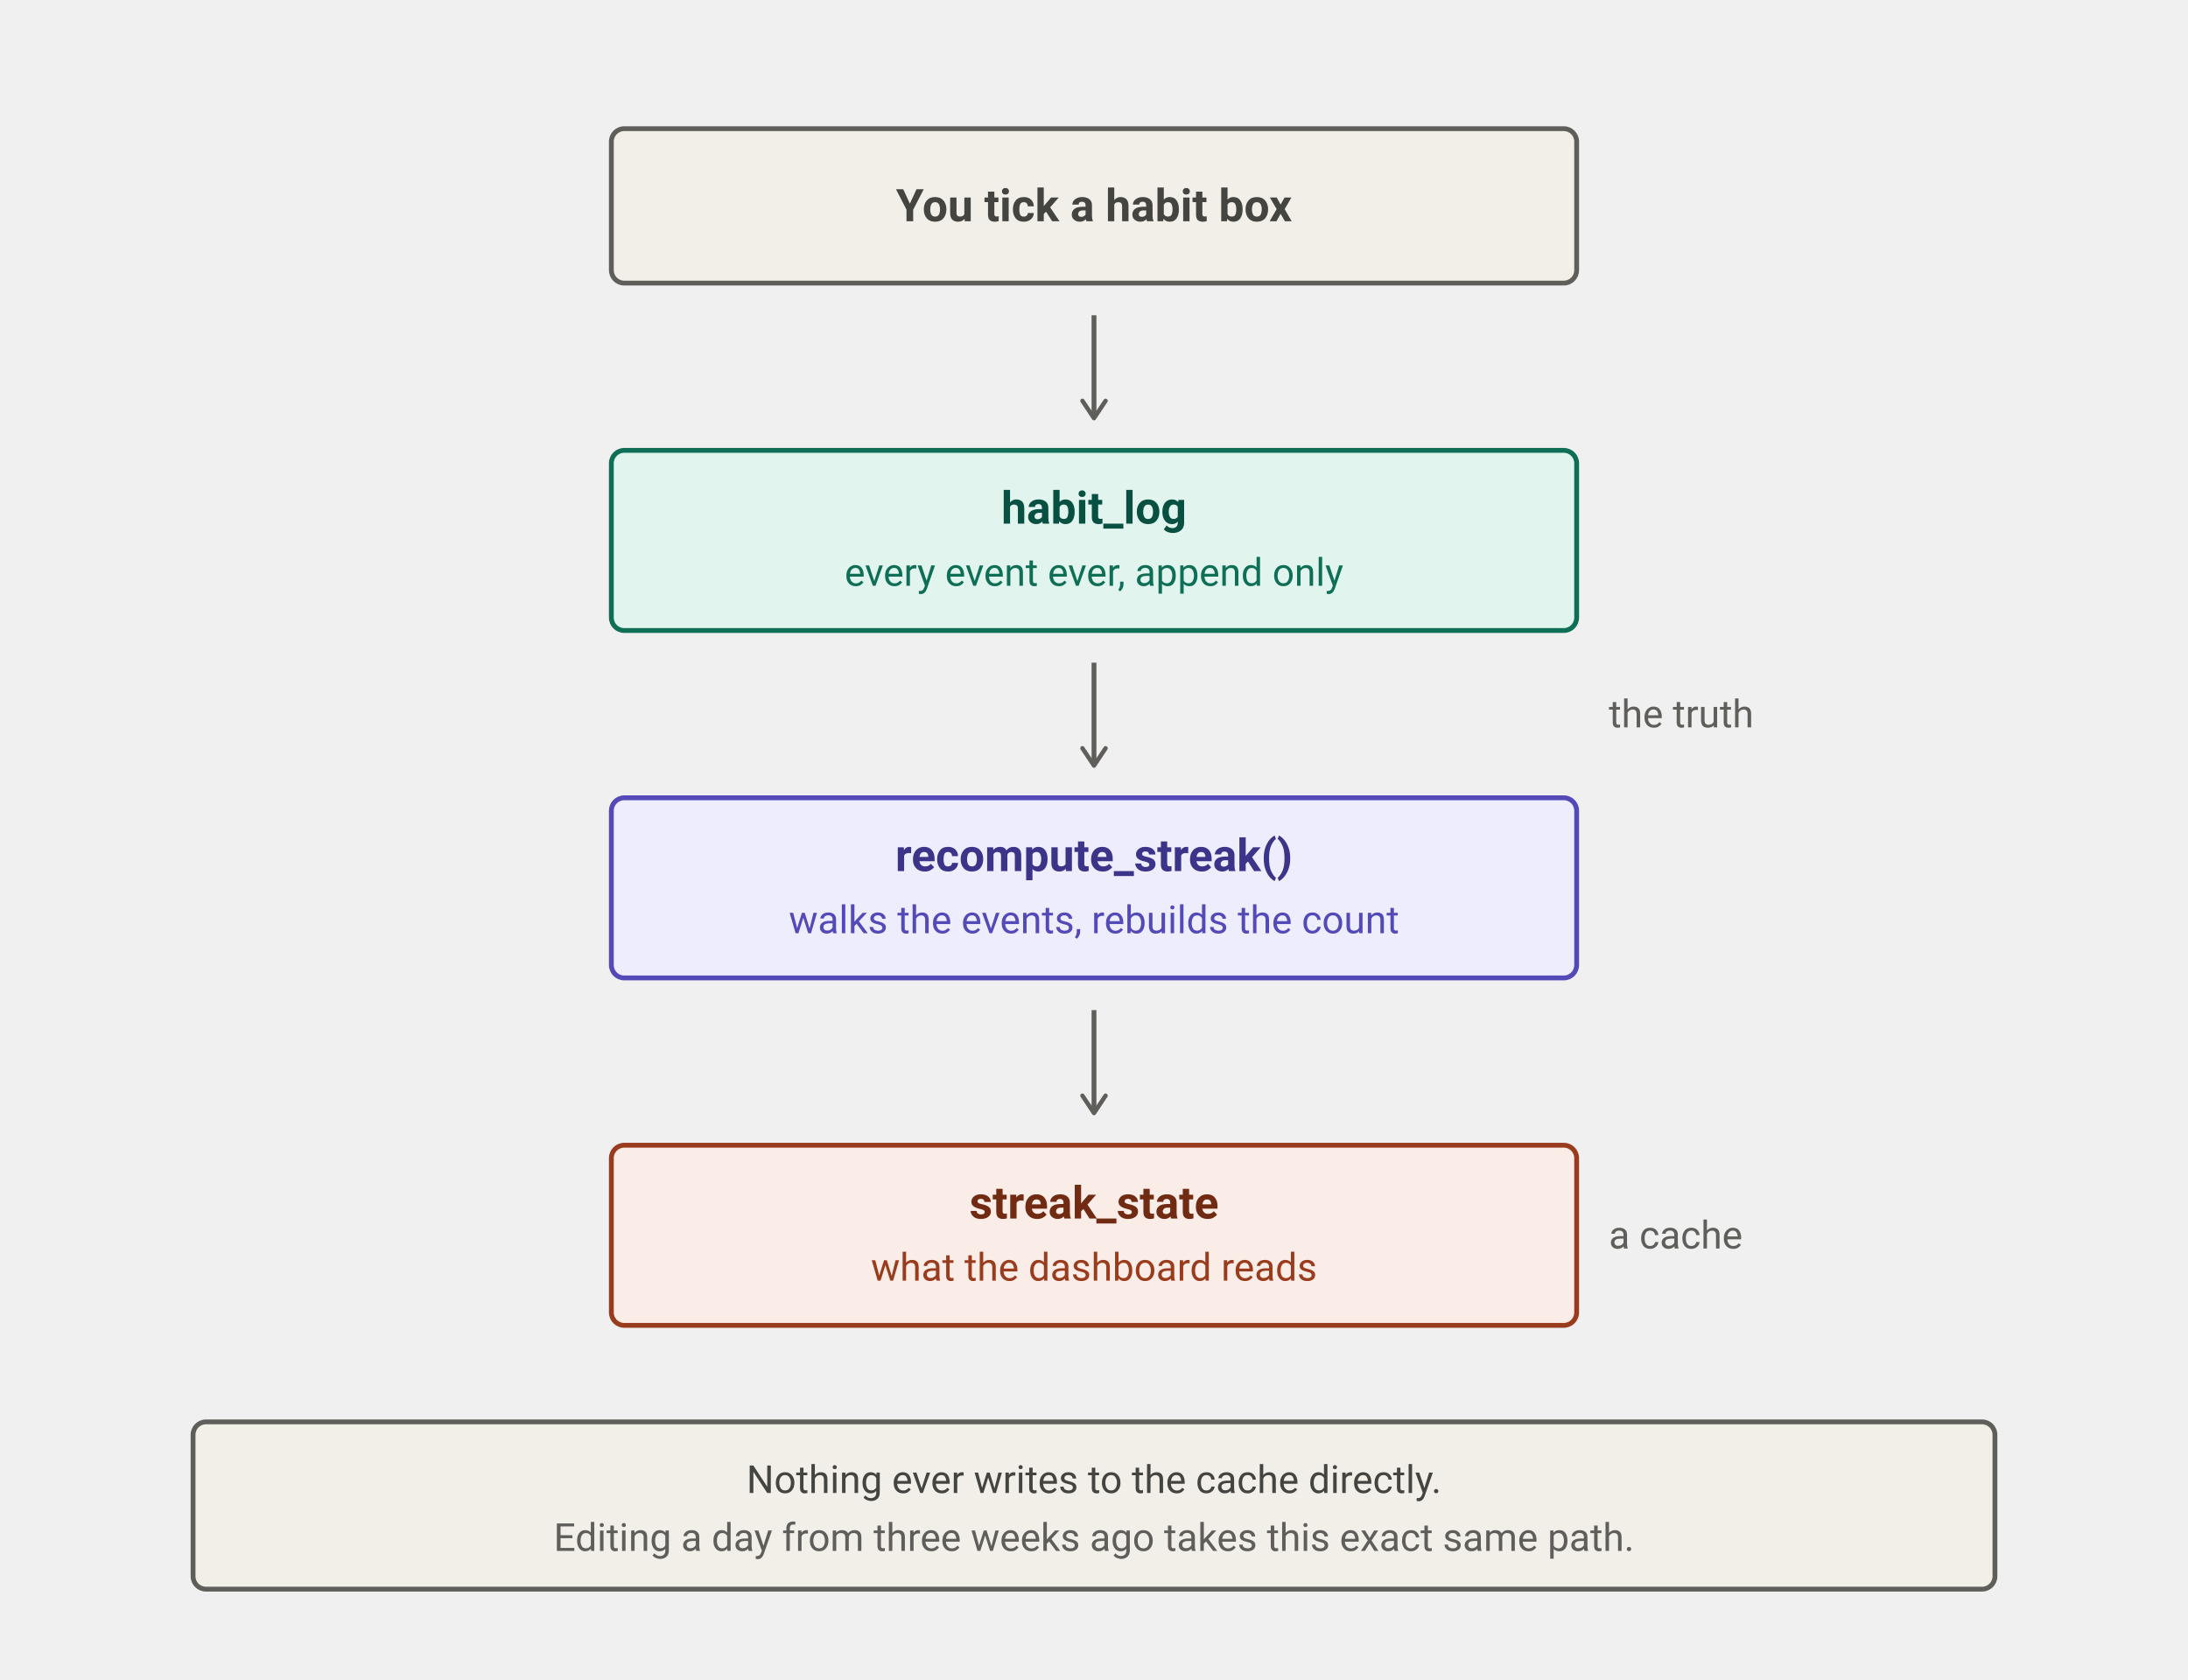
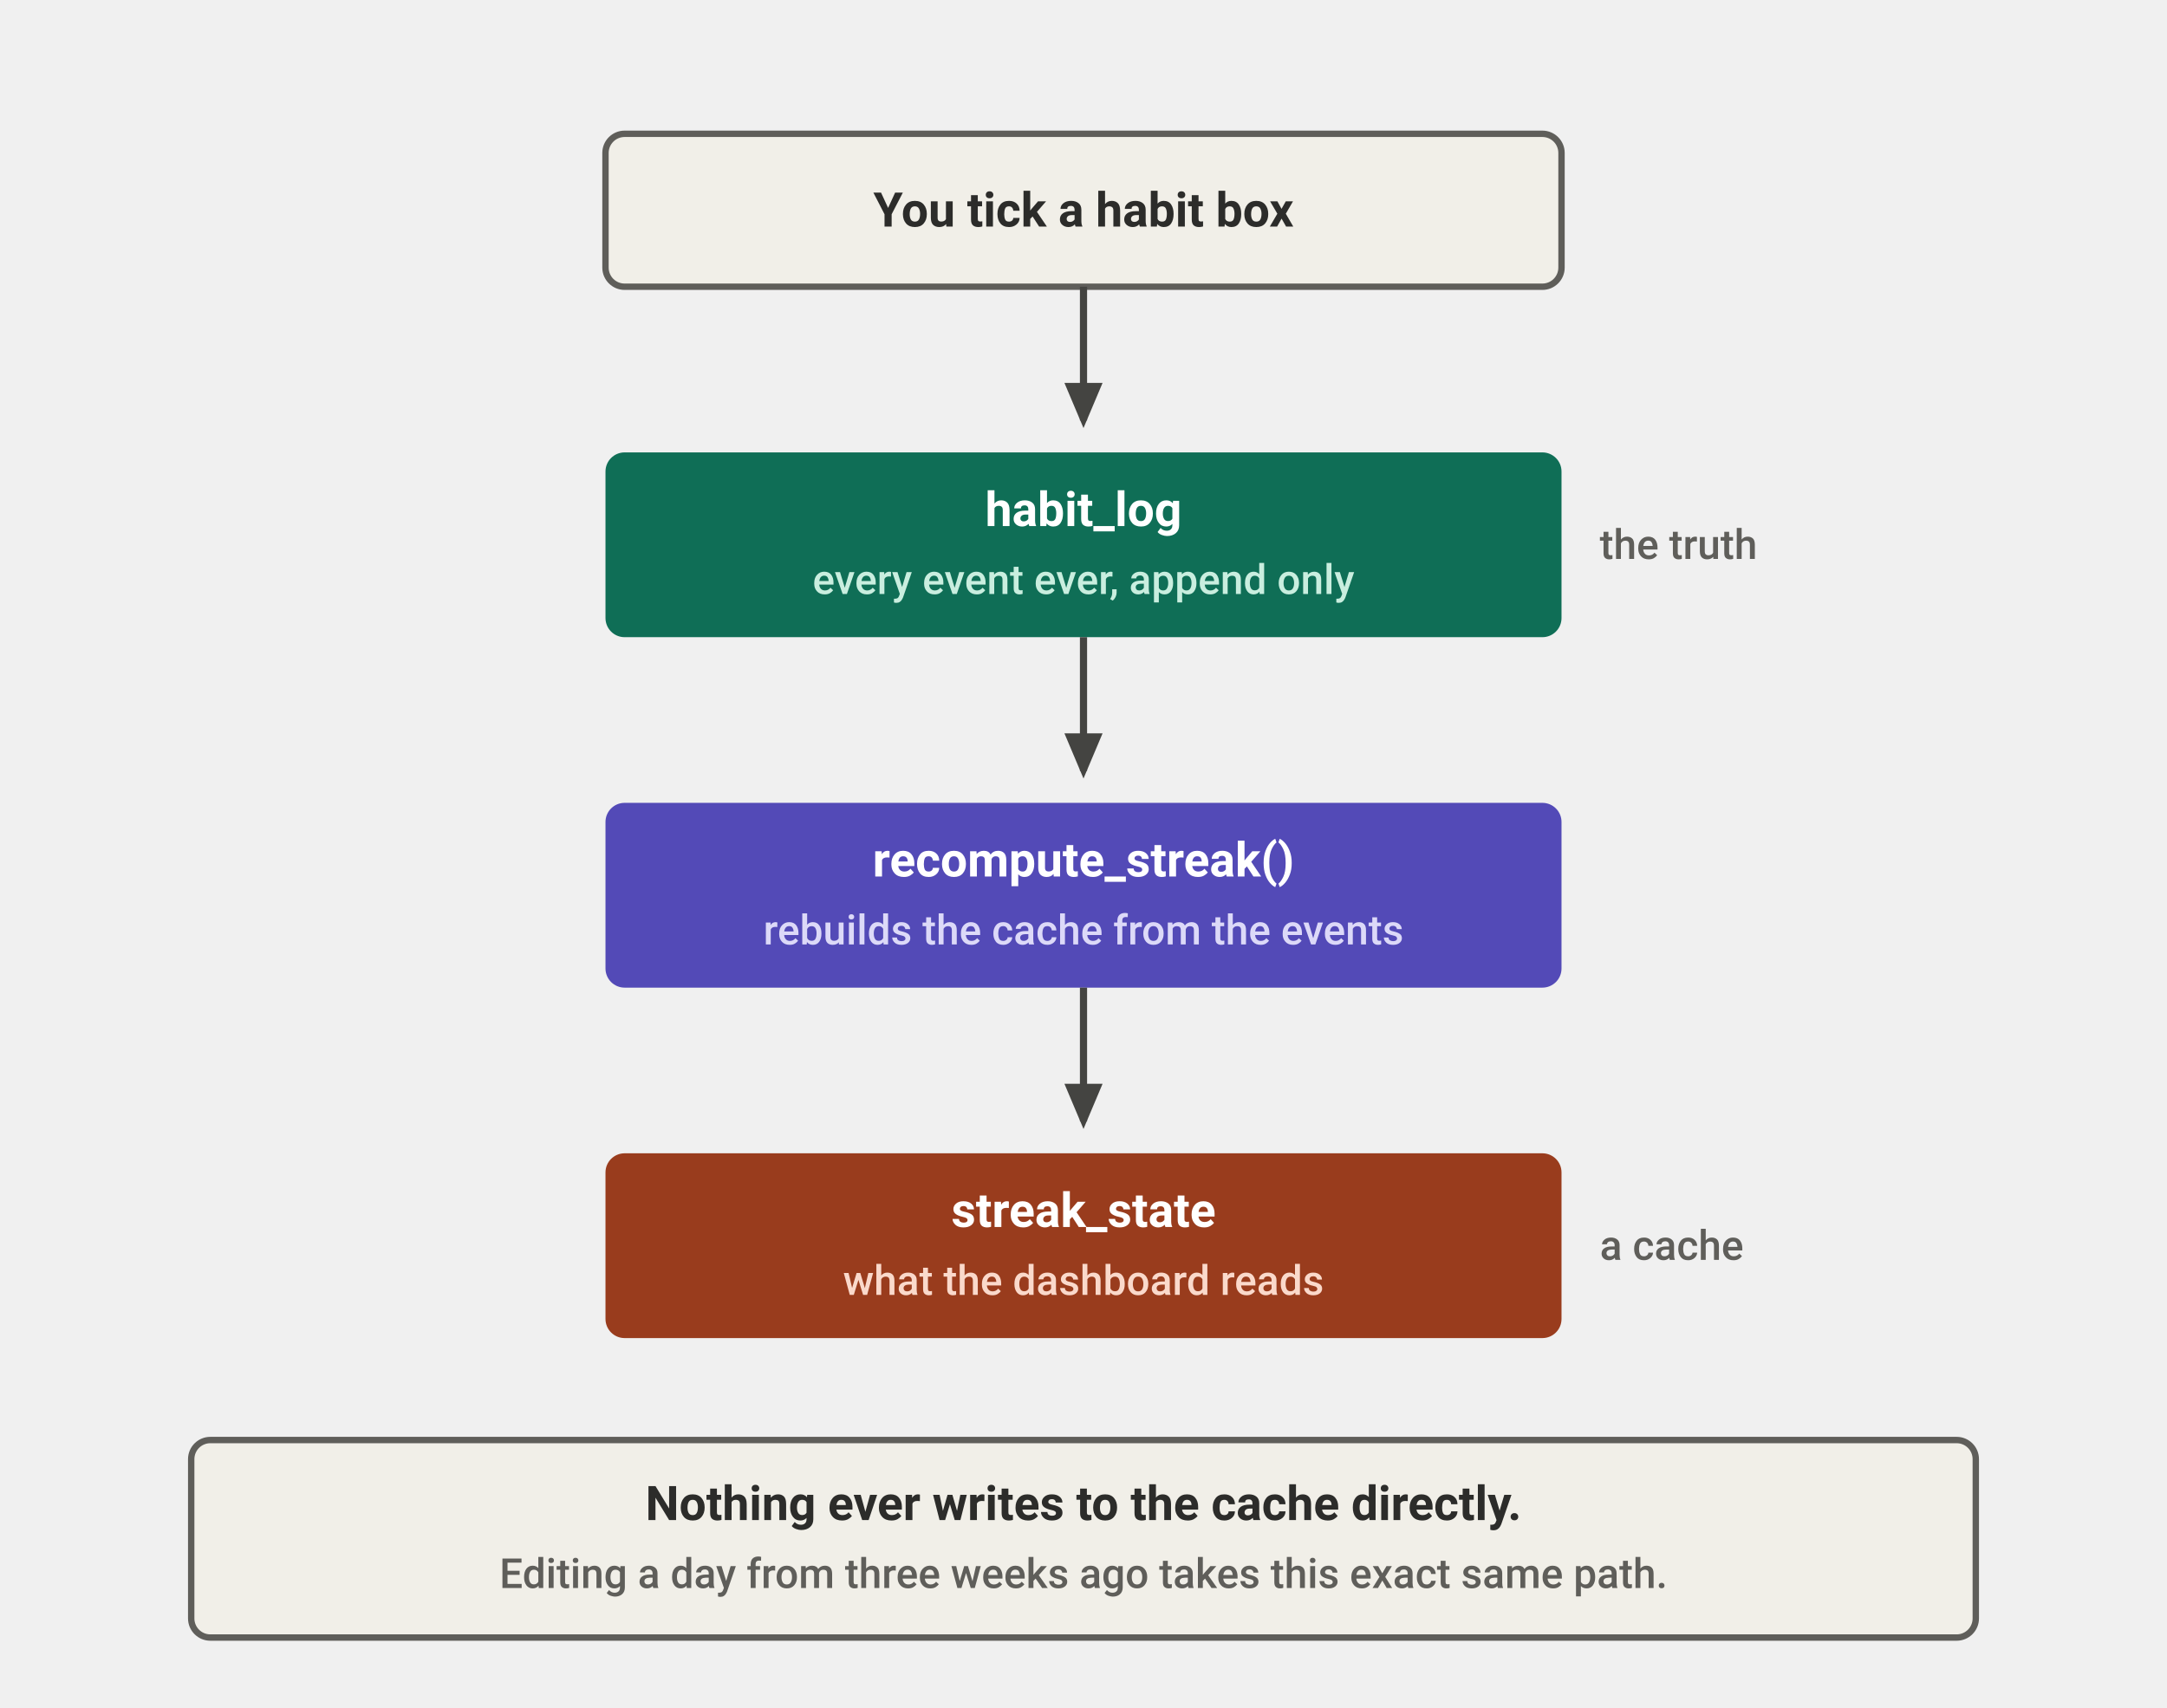
- <svg xmlns="http://www.w3.org/2000/svg" width="680" height="522" viewBox="0 0 680 522" role="img" aria-labelledby="ti de">
+ <svg xmlns="http://www.w3.org/2000/svg" width="680" height="536" viewBox="0 0 680 536" role="img" aria-labelledby="ti de">
  <style>
text{font-family:-apple-system,BlinkMacSystemFont,'Segoe UI',Roboto,Helvetica,Arial,sans-serif;dominant-baseline:central}
- .t{font-size:14px;font-weight:600}
- .s{font-size:12px;font-weight:400}
- .b{fill:none;stroke-width:1.5}
+ .t{font-size:15px;font-weight:700}
+ .s{font-size:13px;font-weight:500}
+ .h{font-size:16px;font-weight:700}
</style>
  <defs>
-     <marker id="a" viewBox="0 0 10 10" refX="8" refY="5" markerWidth="6" markerHeight="6" orient="auto-start-reverse">
-       <path d="M2 1L8 5L2 9" fill="none" stroke="context-stroke" stroke-width="1.5" stroke-linecap="round" stroke-linejoin="round" />
+     <marker id="a" viewBox="0 0 10 10" refX="7.5" refY="5" markerWidth="7" markerHeight="7" orient="auto-start-reverse">
+       <path d="M0 1.2L9 5L0 8.8z" fill="context-stroke" />
    </marker>
  </defs>
-   <rect x="190" y="40" width="300" height="48" rx="4" fill="#F1EFE8" stroke="#5F5E5A" stroke-width="1.5" />
-   <text class="t" x="340.0" y="64.0" text-anchor="middle" fill="#444441">You tick a habit box</text>
-   <line x1="340" y1="98" x2="340" y2="130" stroke="#5F5E5A" stroke-width="1.5" marker-end="url(#a)" />
-   <rect x="190" y="140" width="300" height="56" rx="4" fill="#E1F5EE" stroke="#0F6E56" stroke-width="1.5" />
-   <text class="t" x="340.0" y="158.0" text-anchor="middle" fill="#085041">habit_log</text>
-   <text class="s" x="340.0" y="178.0" text-anchor="middle" fill="#0F6E56">every event ever, append only</text>
-   <line x1="340" y1="206" x2="340" y2="238" stroke="#5F5E5A" stroke-width="1.5" marker-end="url(#a)" />
-   <text class="s" x="500" y="222" text-anchor="start" fill="#5F5E5A">the truth</text>
-   <rect x="190" y="248" width="300" height="56" rx="4" fill="#EEEDFE" stroke="#534AB7" stroke-width="1.5" />
-   <text class="t" x="340.0" y="266.0" text-anchor="middle" fill="#3C3489">recompute_streak()</text>
-   <text class="s" x="340.0" y="286.0" text-anchor="middle" fill="#534AB7">walks the events, rebuilds the count</text>
-   <line x1="340" y1="314" x2="340" y2="346" stroke="#5F5E5A" stroke-width="1.5" marker-end="url(#a)" />
-   <rect x="190" y="356" width="300" height="56" rx="4" fill="#FAECE7" stroke="#993C1D" stroke-width="1.5" />
-   <text class="t" x="340.0" y="374.0" text-anchor="middle" fill="#712B13">streak_state</text>
-   <text class="s" x="340.0" y="394.0" text-anchor="middle" fill="#993C1D">what the dashboard reads</text>
-   <text class="s" x="500" y="384" text-anchor="start" fill="#5F5E5A">a cache</text>
-   <rect x="60" y="442" width="560" height="52" rx="4" fill="#F1EFE8" stroke="#5F5E5A" stroke-width="1.5" />
-   <text class="s" x="340" y="460" text-anchor="middle" fill="#444441">Nothing ever writes to the cache directly.</text>
-   <text class="s" x="340" y="478" text-anchor="middle" fill="#5F5E5A">Editing a day from three weeks ago takes this exact same path.</text>
+   <rect x="190" y="42" width="300" height="48" rx="6" fill="#F1EFE8" stroke="#5F5E5A" stroke-width="2" />
+   <text class="t" x="340.0" y="66.0" text-anchor="middle" fill="#2C2C2A">You tick a habit box</text>
+   <line x1="340" y1="90" x2="340" y2="132" stroke="#444441" stroke-width="2.25" marker-end="url(#a)" />
+   <rect x="190" y="142" width="300" height="58" rx="6" fill="#0F6E56" />
+   <text class="t" x="340.0" y="160.0" text-anchor="middle" fill="#FFFFFF">habit_log</text>
+   <text class="s" x="340.0" y="182.0" text-anchor="middle" fill="#C9EEDF">every event ever, append only</text>
+   <text class="s" x="502" y="171" text-anchor="start" fill="#5F5E5A">the truth</text>
+   <line x1="340" y1="200" x2="340" y2="242" stroke="#444441" stroke-width="2.25" marker-end="url(#a)" />
+   <rect x="190" y="252" width="300" height="58" rx="6" fill="#534AB7" />
+   <text class="t" x="340.0" y="270.0" text-anchor="middle" fill="#FFFFFF">recompute_streak()</text>
+   <text class="s" x="340.0" y="292.0" text-anchor="middle" fill="#DCD9F8">rebuilds the cache from the events</text>
+   <line x1="340" y1="310" x2="340" y2="352" stroke="#444441" stroke-width="2.25" marker-end="url(#a)" />
+   <rect x="190" y="362" width="300" height="58" rx="6" fill="#993C1D" />
+   <text class="t" x="340.0" y="380.0" text-anchor="middle" fill="#FFFFFF">streak_state</text>
+   <text class="s" x="340.0" y="402.0" text-anchor="middle" fill="#FAD9CB">what the dashboard reads</text>
+   <text class="s" x="502" y="391" text-anchor="start" fill="#5F5E5A">a cache</text>
+   <rect x="60" y="452" width="560" height="62" rx="6" fill="#F1EFE8" stroke="#5F5E5A" stroke-width="2" />
+   <text class="t" x="340.0" y="472.0" text-anchor="middle" fill="#2C2C2A">Nothing ever writes to the cache directly.</text>
+   <text class="s" x="340.0" y="494.0" text-anchor="middle" fill="#5F5E5A">Editing a day from three weeks ago takes this exact same path.</text>
</svg>
